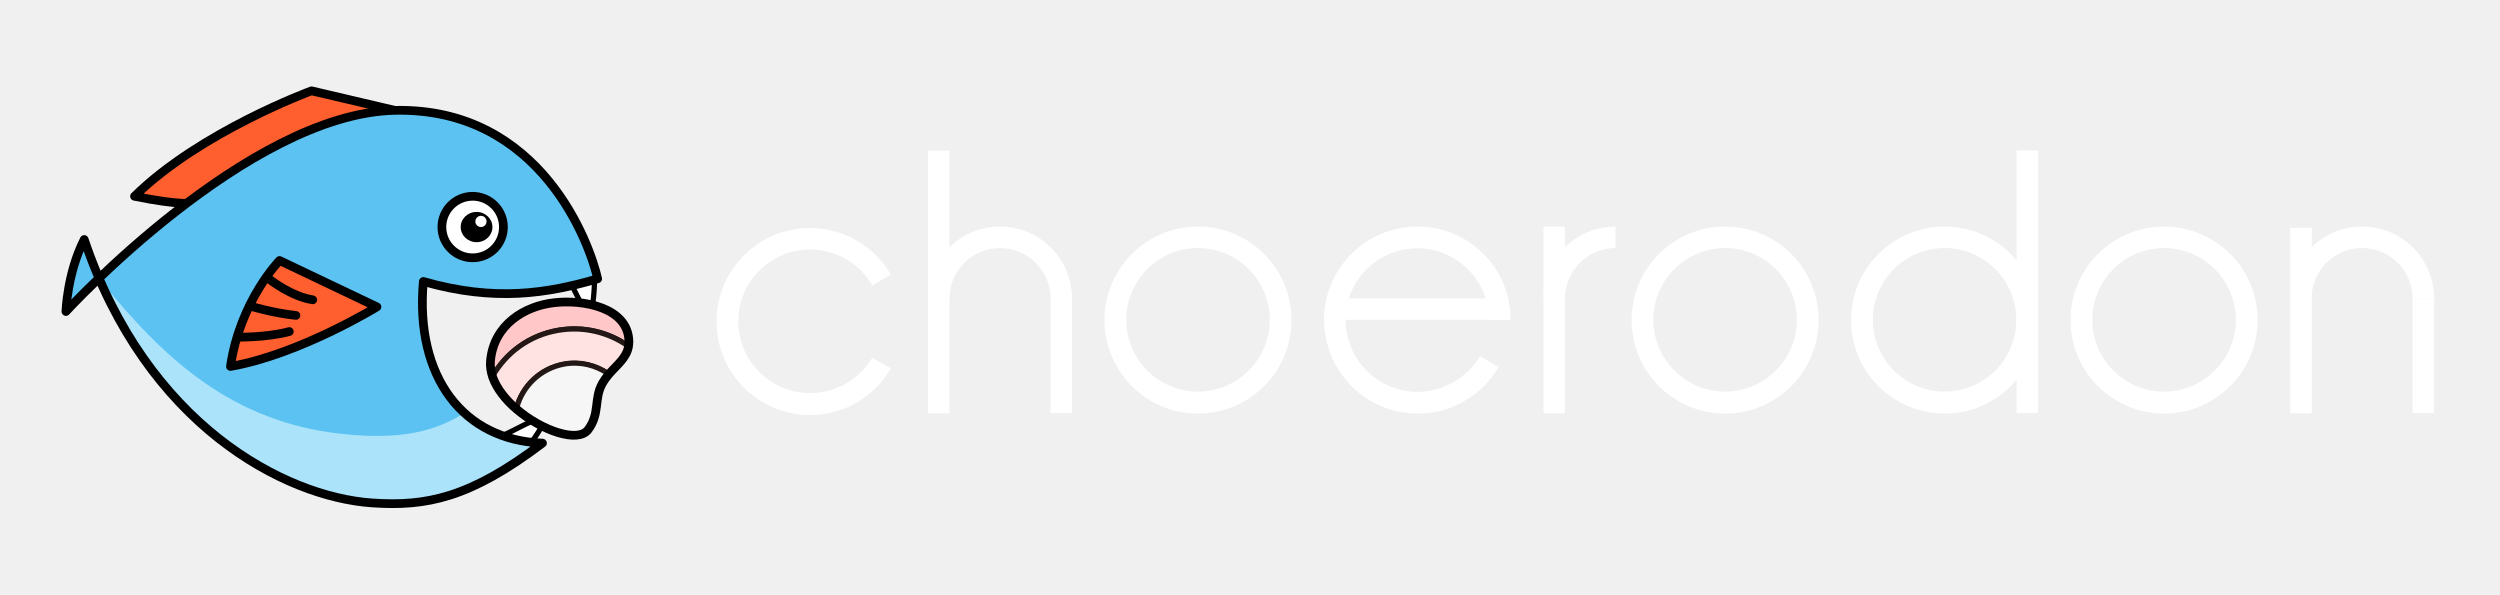
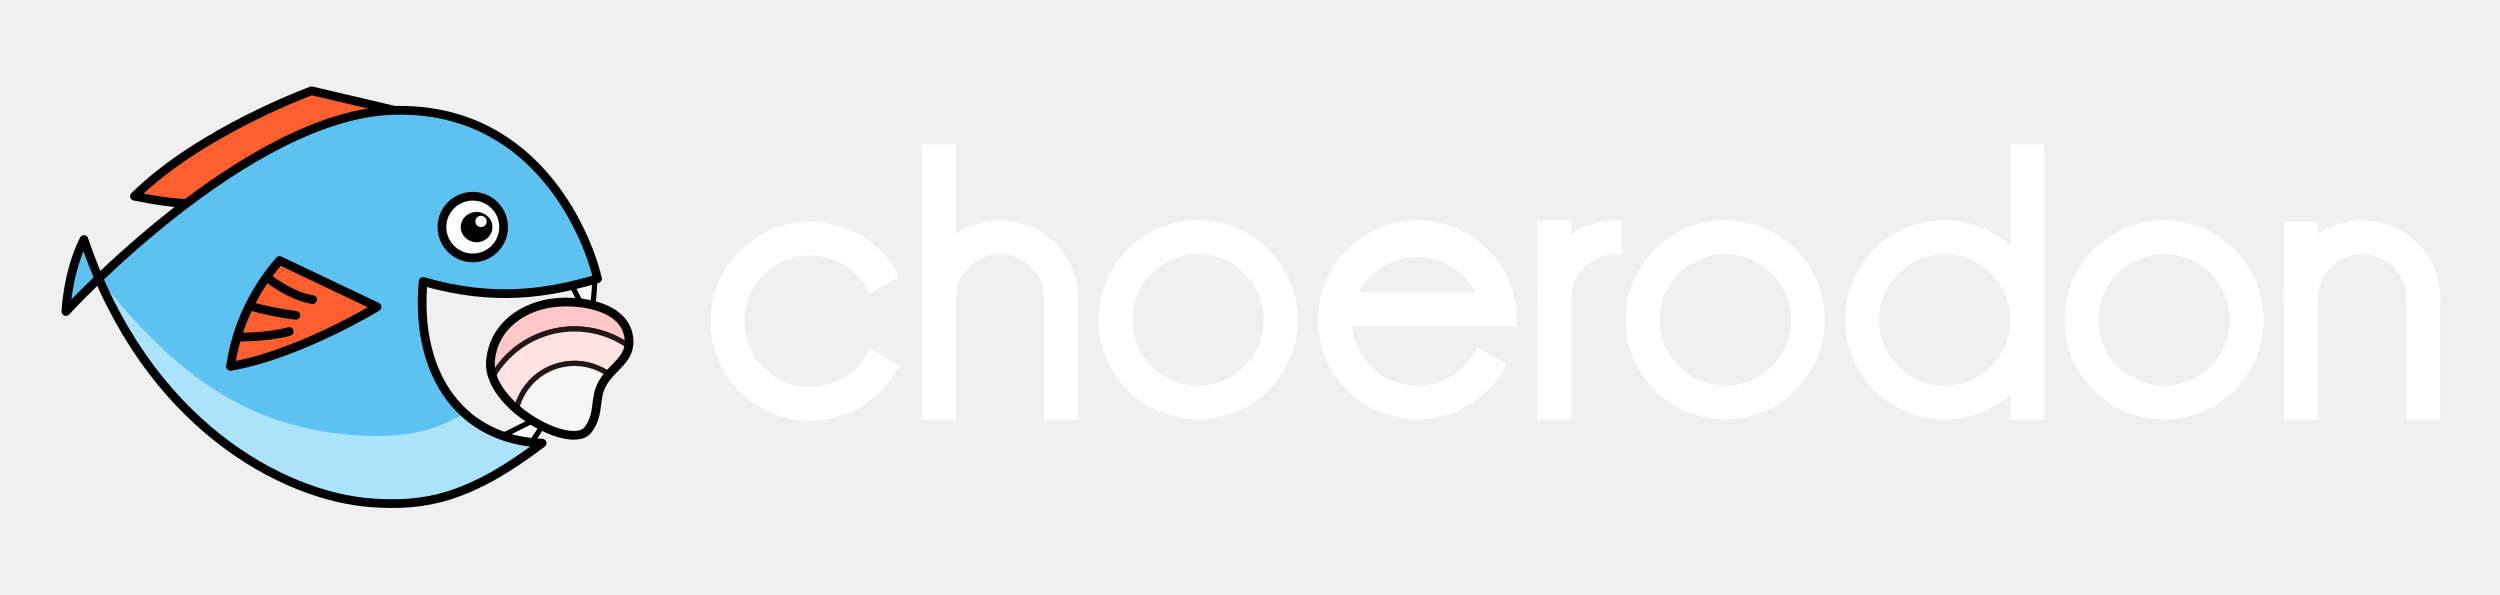
- <svg xmlns="http://www.w3.org/2000/svg" version="1.1" id="图层_1" x="0px" y="0px" viewBox="0 0 1024 243.5" style="enable-background:new 0 0 1024 243.5;" xml:space="preserve">
-   <style type="text/css">
- 	.st0{fill:#FFFFFF;stroke:#000000;stroke-width:5.201;stroke-miterlimit:10;}
- 	.st1{fill:#FF5F2E;stroke:#000000;stroke-width:8.668;stroke-linejoin:round;stroke-miterlimit:10;}
- 	.st2{fill:#5CC2F2;}
- 	.st3{opacity:0.9;fill:#B2E7FB;}
- 	.st4{fill:none;stroke:#000000;stroke-width:8.668;stroke-linecap:round;stroke-linejoin:round;stroke-miterlimit:10;}
- 	.st5{fill:#FFFFFF;stroke:#000000;stroke-width:8.668;stroke-linecap:round;stroke-linejoin:round;stroke-miterlimit:10;}
- 	.st6{fill:#FFC7C7;stroke:#231815;stroke-width:5.201;stroke-linejoin:round;stroke-miterlimit:10;}
- 	.st7{fill:#FFE2E2;stroke:#231815;stroke-width:5.201;stroke-linejoin:round;stroke-miterlimit:10;}
- 	.st8{fill:#F6F6F6;stroke:#231815;stroke-width:5.201;stroke-linejoin:round;stroke-miterlimit:10;}
- 	.st9{fill:#FFFFFF;}
- 	.st10{fill:#FFFFFF;stroke:#000000;stroke-width:4.704;stroke-miterlimit:10;}
- 	.st11{fill:#FF5F2E;stroke:#000000;stroke-width:7.839;stroke-linejoin:round;stroke-miterlimit:10;}
- 	.st12{fill:none;stroke:#000000;stroke-width:7.839;stroke-linecap:round;stroke-linejoin:round;stroke-miterlimit:10;}
- 	.st13{fill:#FFFFFF;stroke:#000000;stroke-width:7.839;stroke-linecap:round;stroke-linejoin:round;stroke-miterlimit:10;}
- 	.st14{fill:#FFC7C7;stroke:#231815;stroke-width:4.704;stroke-linejoin:round;stroke-miterlimit:10;}
- 	.st15{fill:#FFE2E2;stroke:#231815;stroke-width:4.704;stroke-linejoin:round;stroke-miterlimit:10;}
- 	.st16{fill:#F6F6F6;stroke:#231815;stroke-width:4.704;stroke-linejoin:round;stroke-miterlimit:10;}
- 	.st17{fill:#FFFFFF;stroke:#000000;stroke-width:2.143;stroke-miterlimit:10;}
- 	.st18{fill:#FF5F2E;stroke:#000000;stroke-width:3.571;stroke-linejoin:round;stroke-miterlimit:10;}
- 	.st19{fill:none;stroke:#000000;stroke-width:3.571;stroke-linecap:round;stroke-linejoin:round;stroke-miterlimit:10;}
- 	.st20{fill:#FFFFFF;stroke:#000000;stroke-width:3.571;stroke-linecap:round;stroke-linejoin:round;stroke-miterlimit:10;}
- 	.st21{fill:#FFC7C7;stroke:#231815;stroke-width:2.143;stroke-linejoin:round;stroke-miterlimit:10;}
- 	.st22{fill:#FFE2E2;stroke:#231815;stroke-width:2.143;stroke-linejoin:round;stroke-miterlimit:10;}
- 	.st23{fill:#F6F6F6;stroke:#231815;stroke-width:2.143;stroke-linejoin:round;stroke-miterlimit:10;}
- 	.st24{fill:#282828;stroke:#282828;stroke-width:5;stroke-miterlimit:10;}
- 	.st25{fill:#FFFFFF;stroke:#000000;stroke-width:0.951;stroke-miterlimit:10;}
- 	.st26{fill:#FF5F2E;stroke:#000000;stroke-width:1.585;stroke-linejoin:round;stroke-miterlimit:10;}
- 	.st27{fill:none;stroke:#000000;stroke-width:1.585;stroke-linecap:round;stroke-linejoin:round;stroke-miterlimit:10;}
- 	.st28{fill:#FFFFFF;stroke:#000000;stroke-width:1.585;stroke-linecap:round;stroke-linejoin:round;stroke-miterlimit:10;}
- 	.st29{fill:#FFC7C7;stroke:#231815;stroke-width:0.951;stroke-linejoin:round;stroke-miterlimit:10;}
- 	.st30{fill:#FFE2E2;stroke:#231815;stroke-width:0.951;stroke-linejoin:round;stroke-miterlimit:10;}
- 	.st31{fill:#F6F6F6;stroke:#231815;stroke-width:0.951;stroke-linejoin:round;stroke-miterlimit:10;}
- 	.st32{fill:#282828;stroke:#282828;stroke-width:2.219;stroke-miterlimit:10;}
- 	.st33{fill:#282828;stroke:#282828;stroke-width:6.803;stroke-miterlimit:10;}
- 	.st34{fill:#FFFFFF;stroke:#FFFFFF;stroke-width:6.803;stroke-miterlimit:10;}
- 	.st35{fill:#FFFFFF;stroke:#FFFFFF;stroke-width:5;stroke-miterlimit:10;}
- 	.st36{fill:#282828;}
- </style>
-   <g>
-     <path class="st17" d="M191.4,182.5c7.9,1.8,29.1-13.2,31.3-11.2c1.5,1.3-6,11.2-6,11.2l-7,6.2C209.6,188.6,189.1,182,191.4,182.5z" />
-     <path class="st17" d="M225.3,105.2c7.2,3.6,13,23.2,15.9,23c2-0.1,2.3-12.5,2.3-12.5l-1.6-9.2C242,106.5,223.1,104.2,225.3,105.2z" />
-     <path class="st18" d="M161.7,45.2l-34.1-8c0,0-45.6,16.7-72.5,43.2c18.7,3.8,24.1,2.8,24.1,2.8L161.7,45.2z" />
-     <g>
-       <path class="st2" d="M27,127.6c0,0,74.4-81.1,134.7-82.4s78.4,57,83.1,69c-22.7,6.2-45.2,8.5-71.4,1.1    c-3.5,39.5,16.6,65,48.8,66.2c-29.8,22.6-47.7,26-69.8,24.5c-36.1-2.5-92.4-32.2-117.9-107.9C27.5,111.9,27,127.6,27,127.6z" />
-       <path class="st3" d="M139.8,177.7c-44.4-4.9-72.3-30-99.3-63.7c27.5,64,78.4,89.6,111.8,91.9c22.1,1.6,40-1.8,69.8-24.5    c-9,0-22.4-3.5-31.8-12.2C182.2,173.8,170,181.1,139.8,177.7z" />
-       <path class="st19" d="M27,127.6c0,0,74.4-81.1,134.7-82.4s80.1,55.4,83.1,69c-20.6,6-42.1,9.5-71.4,1.1    c-3.5,39.5,16.6,65,48.8,66.2c-29.8,22.6-47.7,26-69.8,24.5c-36.1-2.5-92.4-32.2-117.9-107.9C27.5,111.9,27,127.6,27,127.6z" />
-     </g>
-     <path class="st18" d="M154.4,125.7l-39.9-19c0,0-16.2,16.6-20.1,43.4C122.6,145.2,154.4,125.7,154.4,125.7z" />
-     <circle class="st20" cx="193.6" cy="93" r="12.6" />
-     <ellipse cx="195.2" cy="93" rx="6.5" ry="6.2" />
-     <path class="st19" d="M110.5,114.5c0,0,8.9,7,17.6,8.3" />
-     <path class="st19" d="M102.2,125.3c0,0,9.5,2.9,19,3.9" />
-     <path class="st19" d="M97.4,138.1c0,0,11.9,0.2,21.1-2.3" />
-     <g>
-       <g>
-         <path class="st21" d="M228.7,135.3c10.5-1.8,20.7,0.8,28.8,6.5c0.1-0.7,0.2-1.5,0.2-2.3c-0.3-14-19.1-17.1-30.8-15.8     c-11.7,1.3-24.7,8.8-26,23.9c-0.2,2.2,0.2,4.4,0.9,6.6C207.3,144.5,216.9,137.4,228.7,135.3z" />
-         <path class="st22" d="M231.1,149.2c6.6-1.1,13,0.5,18.1,4c3.3-3.9,7.3-6.7,8.2-11.4c-8.1-5.7-18.3-8.3-28.8-6.5     c-11.8,2-21.4,9.2-26.9,18.9c1.7,4.7,5.3,9.3,9.8,13.1C213.9,158.2,221.3,150.9,231.1,149.2z" />
-         <path class="st23" d="M211.6,167.2c10.4,8.9,25.2,13.9,29.3,8.4c5-6.7,2.2-12.6,5.9-19.1c0.7-1.2,1.5-2.3,2.4-3.4     c-5.1-3.5-11.5-5.2-18.1-4C221.3,150.9,213.9,158.2,211.6,167.2z" />
-       </g>
-       <path class="st19" d="M226.9,124c-11.7,1.3-24.7,8.8-26,23.9c-0.2,2.2,0.2,4.4,0.9,6.6c1.7,4.7,5.3,9.3,9.8,13.1    c10.4,8.9,25.2,13.9,29.3,8.4c5-6.7,2.2-12.6,5.9-19.1c0.7-1.2,1.5-2.3,2.4-3.4c3.3-3.9,7.3-6.7,8.2-11.4c0.1-0.7,0.2-1.5,0.2-2.3    C257.3,125.8,238.6,122.6,226.9,124z" />
-     </g>
-     <circle class="st9" cx="197" cy="90.7" r="2.3" />
-   </g>
-   <g>
-     <path class="st9" d="M490.7,101.6c16.2,0,29.4,13.2,29.4,29.4c0,16.2-13.2,29.4-29.4,29.4c-16.2,0-29.4-13.2-29.4-29.4   C461.3,114.8,474.5,101.6,490.7,101.6 M490.7,92.8c-21.1,0-38.3,17.1-38.3,38.3c0,21.1,17.1,38.3,38.3,38.3   c21.1,0,38.3-17.1,38.3-38.3C529,109.9,511.8,92.8,490.7,92.8L490.7,92.8z" />
-     <path class="st9" d="M886.4,101.6c16.2,0,29.4,13.2,29.4,29.4c0,16.2-13.2,29.4-29.4,29.4c-16.2,0-29.4-13.2-29.4-29.4   C857,114.8,870.2,101.6,886.4,101.6 M886.4,92.8c-21.1,0-38.3,17.1-38.3,38.3c0,21.1,17.1,38.3,38.3,38.3   c21.1,0,38.3-17.1,38.3-38.3C924.7,109.9,907.6,92.8,886.4,92.8L886.4,92.8z" />
-     <path class="st9" d="M706.6,101.6c16.2,0,29.4,13.2,29.4,29.4c0,16.2-13.2,29.4-29.4,29.4c-16.2,0-29.4-13.2-29.4-29.4   C677.2,114.8,690.4,101.6,706.6,101.6 M706.6,92.8c-21.1,0-38.3,17.1-38.3,38.3c0,21.1,17.1,38.3,38.3,38.3   c21.1,0,38.3-17.1,38.3-38.3C744.9,109.9,727.8,92.8,706.6,92.8L706.6,92.8z" />
-     <rect x="380.1" y="61.7" class="st9" width="8.8" height="107.6" />
-     <g>
-       <path class="st9" d="M796.5,101.6c16.2,0,29.4,13.2,29.4,29.4c0,16.2-13.2,29.4-29.4,29.4s-29.4-13.2-29.4-29.4    C767.1,114.8,780.3,101.6,796.5,101.6 M796.5,92.8c-21.1,0-38.3,17.1-38.3,38.3c0,21.1,17.1,38.3,38.3,38.3    c21.1,0,38.3-17.1,38.3-38.3C834.8,109.9,817.7,92.8,796.5,92.8L796.5,92.8z" />
-       <rect x="826" y="61.6" class="st9" width="8.8" height="107.6" />
-     </g>
-     <rect x="430.3" y="122.2" class="st9" width="8.8" height="47" />
-     <path class="st9" d="M409.6,92.8c-16.3,0-29.5,13.2-29.5,29.5h8.8c0-11.4,9.3-20.7,20.7-20.7s20.7,9.3,20.7,20.7h8.8   C439.1,106,425.9,92.8,409.6,92.8z" />
-     <g>
-       <rect x="547.9" y="122.2" class="st9" width="66.9" height="8.8" />
-       <path class="st9" d="M580.6,92.8c-21.1,0-38.3,17.1-38.3,38.3h8.8c0-16.2,13.2-29.4,29.4-29.4c16.2,0,29.4,13.2,29.4,29.4h8.8    C618.9,109.9,601.7,92.8,580.6,92.8z" />
-       <path class="st9" d="M580.6,160.5c-16.2,0-29.4-13.2-29.4-29.4h-8.8c0,21.1,17.1,38.3,38.3,38.3c14.2,0,26.5-7.7,33.1-19.1    l-7.6-4.4C601,154.5,591.5,160.5,580.6,160.5z" />
-     </g>
-     <g>
-       <rect x="632.2" y="92.8" class="st9" width="8.8" height="76.5" />
-       <path class="st9" d="M661.7,101.6v-8.8c-16.3,0-29.5,13.2-29.5,29.4h8.8C641.1,110.8,650.3,101.6,661.7,101.6z" />
-     </g>
-     <g>
-       <rect x="938.1" y="93.3" class="st9" width="8.8" height="76" />
-       <rect x="988.2" y="122.2" class="st9" width="8.8" height="47" />
-       <path class="st9" d="M988.2,122.2h8.8c0-16.3-13.2-29.4-29.5-29.4v8.8C978.9,101.6,988.2,110.8,988.2,122.2z" />
-       <path class="st9" d="M967.5,101.6v-8.8c-16.3,0-29.5,13.2-29.5,29.4h8.8C946.9,110.8,956.1,101.6,967.5,101.6z" />
-     </g>
-     <path class="st9" d="M331.8,161c-16.2,0-29.4-13.2-29.4-29.4c0-16.2,13.2-29.4,29.4-29.4c10.9,0,20.4,5.9,25.5,14.7l7.6-4.4   c-6.6-11.4-19-19.1-33.1-19.1c-21.1,0-38.3,17.1-38.3,38.3c0,21.1,17.1,38.3,38.3,38.3c14.2,0,26.5-7.7,33.1-19.1l-7.6-4.4   C352.2,155.1,342.7,161,331.8,161z" />
-   </g>
+ <svg xmlns="http://www.w3.org/2000/svg" id="图层_1" data-name="图层 1" viewBox="0 0 1024 243.46">
+   <defs>
+     <style>.cls-1,.cls-10,.cls-11,.cls-6{fill:#fff;}.cls-1,.cls-2,.cls-5,.cls-6{stroke:#000;}.cls-1,.cls-11{stroke-miterlimit:10;}.cls-1,.cls-7,.cls-8,.cls-9{stroke-width:2.14px;}.cls-2{fill:#ff5f2e;}.cls-2,.cls-5,.cls-6,.cls-7,.cls-8,.cls-9{stroke-linejoin:round;}.cls-2,.cls-5,.cls-6{stroke-width:3.57px;}.cls-3{fill:#5cc2f2;}.cls-4{fill:#b2e7fb;opacity:0.9;}.cls-5{fill:none;}.cls-5,.cls-6{stroke-linecap:round;}.cls-7{fill:#ffc7c7;}.cls-7,.cls-8,.cls-9{stroke:#231815;}.cls-8{fill:#ffe2e2;}.cls-9{fill:#f6f6f6;}.cls-11{stroke:#fff;stroke-width:5px;}</style>
+   </defs>
+   <path class="cls-1" d="M191.45,182.51c7.87,1.78,29.06-13.19,31.26-11.21,1.49,1.34-6,11.18-6,11.18l-7,6.17S189.09,182,191.45,182.51Z" />
+   <path class="cls-1" d="M225.3,105.24c7.24,3.57,13,23.17,15.92,23,2-.1,2.34-12.5,2.34-12.5L242,106.53S223.14,104.17,225.3,105.24Z" />
+   <path class="cls-2" d="M161.67,45.19l-34.07-8S82,53.81,55.07,80.38c18.67,3.81,24.11,2.8,24.11,2.8Z" />
+   <path class="cls-3" d="M27,127.6s74.38-81.08,134.67-82.41,78.38,57,83.07,69c-22.7,6.19-45.22,8.51-71.44,1.11-3.47,39.47,16.64,65,48.76,66.2-29.76,22.63-47.68,26-69.77,24.46-36.11-2.55-92.45-32.16-117.91-107.86C27.53,111.86,27,127.6,27,127.6Z" />
+   <path class="cls-4" d="M139.78,177.75c-44.4-4.88-72.31-30-99.33-63.71C68,178,118.81,203.62,152.27,206c22.09,1.56,40-1.83,69.77-24.46-9,0-22.38-3.48-31.77-12.23C182.22,173.76,170,181.07,139.78,177.75Z" />
+   <path class="cls-5" d="M27,127.6s74.38-81.08,134.67-82.41,80.06,55.35,83.07,69c-20.61,6-42.09,9.52-71.44,1.11-3.47,39.47,16.64,65,48.76,66.2-29.76,22.63-47.68,26-69.77,24.46-36.11-2.55-92.45-32.16-117.91-107.86C27.53,111.86,27,127.6,27,127.6Z" />
+   <path class="cls-2" d="M154.44,125.7l-39.93-19a84.67,84.67,0,0,0-20.11,43.37C122.56,145.2,154.44,125.7,154.44,125.7Z" />
+   <circle class="cls-6" cx="193.65" cy="93.01" r="12.63" />
+   <ellipse cx="195.21" cy="93.01" rx="6.49" ry="6.21" />
+   <path class="cls-5" d="M110.48,114.46s8.94,7,17.56,8.25" />
+   <path class="cls-5" d="M102.21,125.31a119.36,119.36,0,0,0,19,3.85" />
+   <path class="cls-5" d="M97.37,138.06s11.9,0.24,21.09-2.28" />
+   <path class="cls-7" d="M228.73,135.31a38.4,38.4,0,0,1,28.77,6.47,11.11,11.11,0,0,0,.19-2.35c-0.34-14-19.07-17.13-30.78-15.79s-24.67,8.85-26,23.89a15.71,15.71,0,0,0,.93,6.63A38.45,38.45,0,0,1,228.73,135.31Z" />
+   <path class="cls-8" d="M231.13,149.2a24.35,24.35,0,0,1,18.13,4c3.33-3.91,7.34-6.65,8.24-11.44a38.53,38.53,0,0,0-55.65,12.39c1.67,4.72,5.32,9.26,9.78,13.08A24.43,24.43,0,0,1,231.13,149.2Z" />
+   <path class="cls-9" d="M211.62,167.25c10.4,8.91,25.16,13.94,29.29,8.4,5-6.73,2.22-12.6,5.93-19.07a22.35,22.35,0,0,1,2.41-3.36A24.43,24.43,0,0,0,211.62,167.25Z" />
+   <path class="cls-5" d="M226.9,124c-11.72,1.34-24.67,8.85-26,23.89a15.71,15.71,0,0,0,.93,6.63c1.67,4.72,5.32,9.26,9.78,13.08,10.4,8.91,25.16,13.94,29.29,8.4,5-6.73,2.22-12.6,5.93-19.07a22.34,22.34,0,0,1,2.41-3.36c3.33-3.91,7.34-6.65,8.24-11.44a11.12,11.12,0,0,0,.19-2.35C257.35,125.8,238.62,122.64,226.9,124Z" />
+   <circle class="cls-10" cx="197.03" cy="90.7" r="2.31" />
+   <path class="cls-11" d="M490.71,101.58A29.45,29.45,0,1,1,461.26,131a29.48,29.48,0,0,1,29.45-29.45m0-8.81A38.26,38.26,0,1,0,529,131a38.26,38.26,0,0,0-38.26-38.26h0Z" />
+   <path class="cls-11" d="M886.42,101.58A29.45,29.45,0,1,1,857,131a29.48,29.48,0,0,1,29.45-29.45m0-8.81A38.26,38.26,0,1,0,924.68,131a38.26,38.26,0,0,0-38.26-38.26h0Z" />
+   <path class="cls-11" d="M706.64,101.58A29.45,29.45,0,1,1,677.2,131a29.48,29.48,0,0,1,29.45-29.45m0-8.81A38.26,38.26,0,1,0,744.9,131a38.26,38.26,0,0,0-38.26-38.26h0Z" />
+   <rect class="cls-11" x="380.13" y="61.65" width="8.81" height="107.63" />
+   <path class="cls-11" d="M796.53,101.58A29.45,29.45,0,1,1,767.09,131a29.48,29.48,0,0,1,29.45-29.45m0-8.81A38.26,38.26,0,1,0,834.79,131a38.26,38.26,0,0,0-38.26-38.26h0Z" />
+   <rect class="cls-11" x="825.98" y="61.65" width="8.81" height="107.63" />
+   <rect class="cls-11" x="430.26" y="122.24" width="8.81" height="47.04" />
+   <path class="cls-11" d="M409.6,92.77a29.47,29.47,0,0,0-29.47,29.47h8.81a20.66,20.66,0,1,1,41.32,0h8.81A29.47,29.47,0,0,0,409.6,92.77Z" />
+   <rect class="cls-11" x="547.87" y="122.21" width="66.85" height="8.81" />
+   <path class="cls-11" d="M580.6,92.77A38.26,38.26,0,0,0,542.34,131h8.81A29.45,29.45,0,0,1,610,131h8.81A38.26,38.26,0,0,0,580.6,92.77Z" />
+   <path class="cls-11" d="M580.6,160.47A29.48,29.48,0,0,1,551.15,131h-8.81a38.25,38.25,0,0,0,71.38,19.12l-7.64-4.41A29.46,29.46,0,0,1,580.6,160.47Z" />
+   <rect class="cls-11" x="632.23" y="92.77" width="8.81" height="76.51" />
+   <path class="cls-11" d="M661.7,101.58V92.77a29.47,29.47,0,0,0-29.47,29.44H641A20.68,20.68,0,0,1,661.7,101.58Z" />
+   <rect class="cls-11" x="938.06" y="93.3" width="8.81" height="75.98" />
+   <rect class="cls-11" x="988.19" y="122.24" width="8.81" height="47.04" />
+   <path class="cls-11" d="M988.19,122.21H997a29.47,29.47,0,0,0-29.47-29.44v8.81A20.68,20.68,0,0,1,988.19,122.21Z" />
+   <path class="cls-11" d="M967.53,101.58V92.77a29.47,29.47,0,0,0-29.47,29.44h8.81A20.68,20.68,0,0,1,967.53,101.58Z" />
+   <path class="cls-11" d="M331.83,161a29.45,29.45,0,1,1,25.49-44.16l7.64-4.41a38.26,38.26,0,1,0,0,38.25l-7.64-4.41A29.46,29.46,0,0,1,331.83,161Z" />
</svg>
